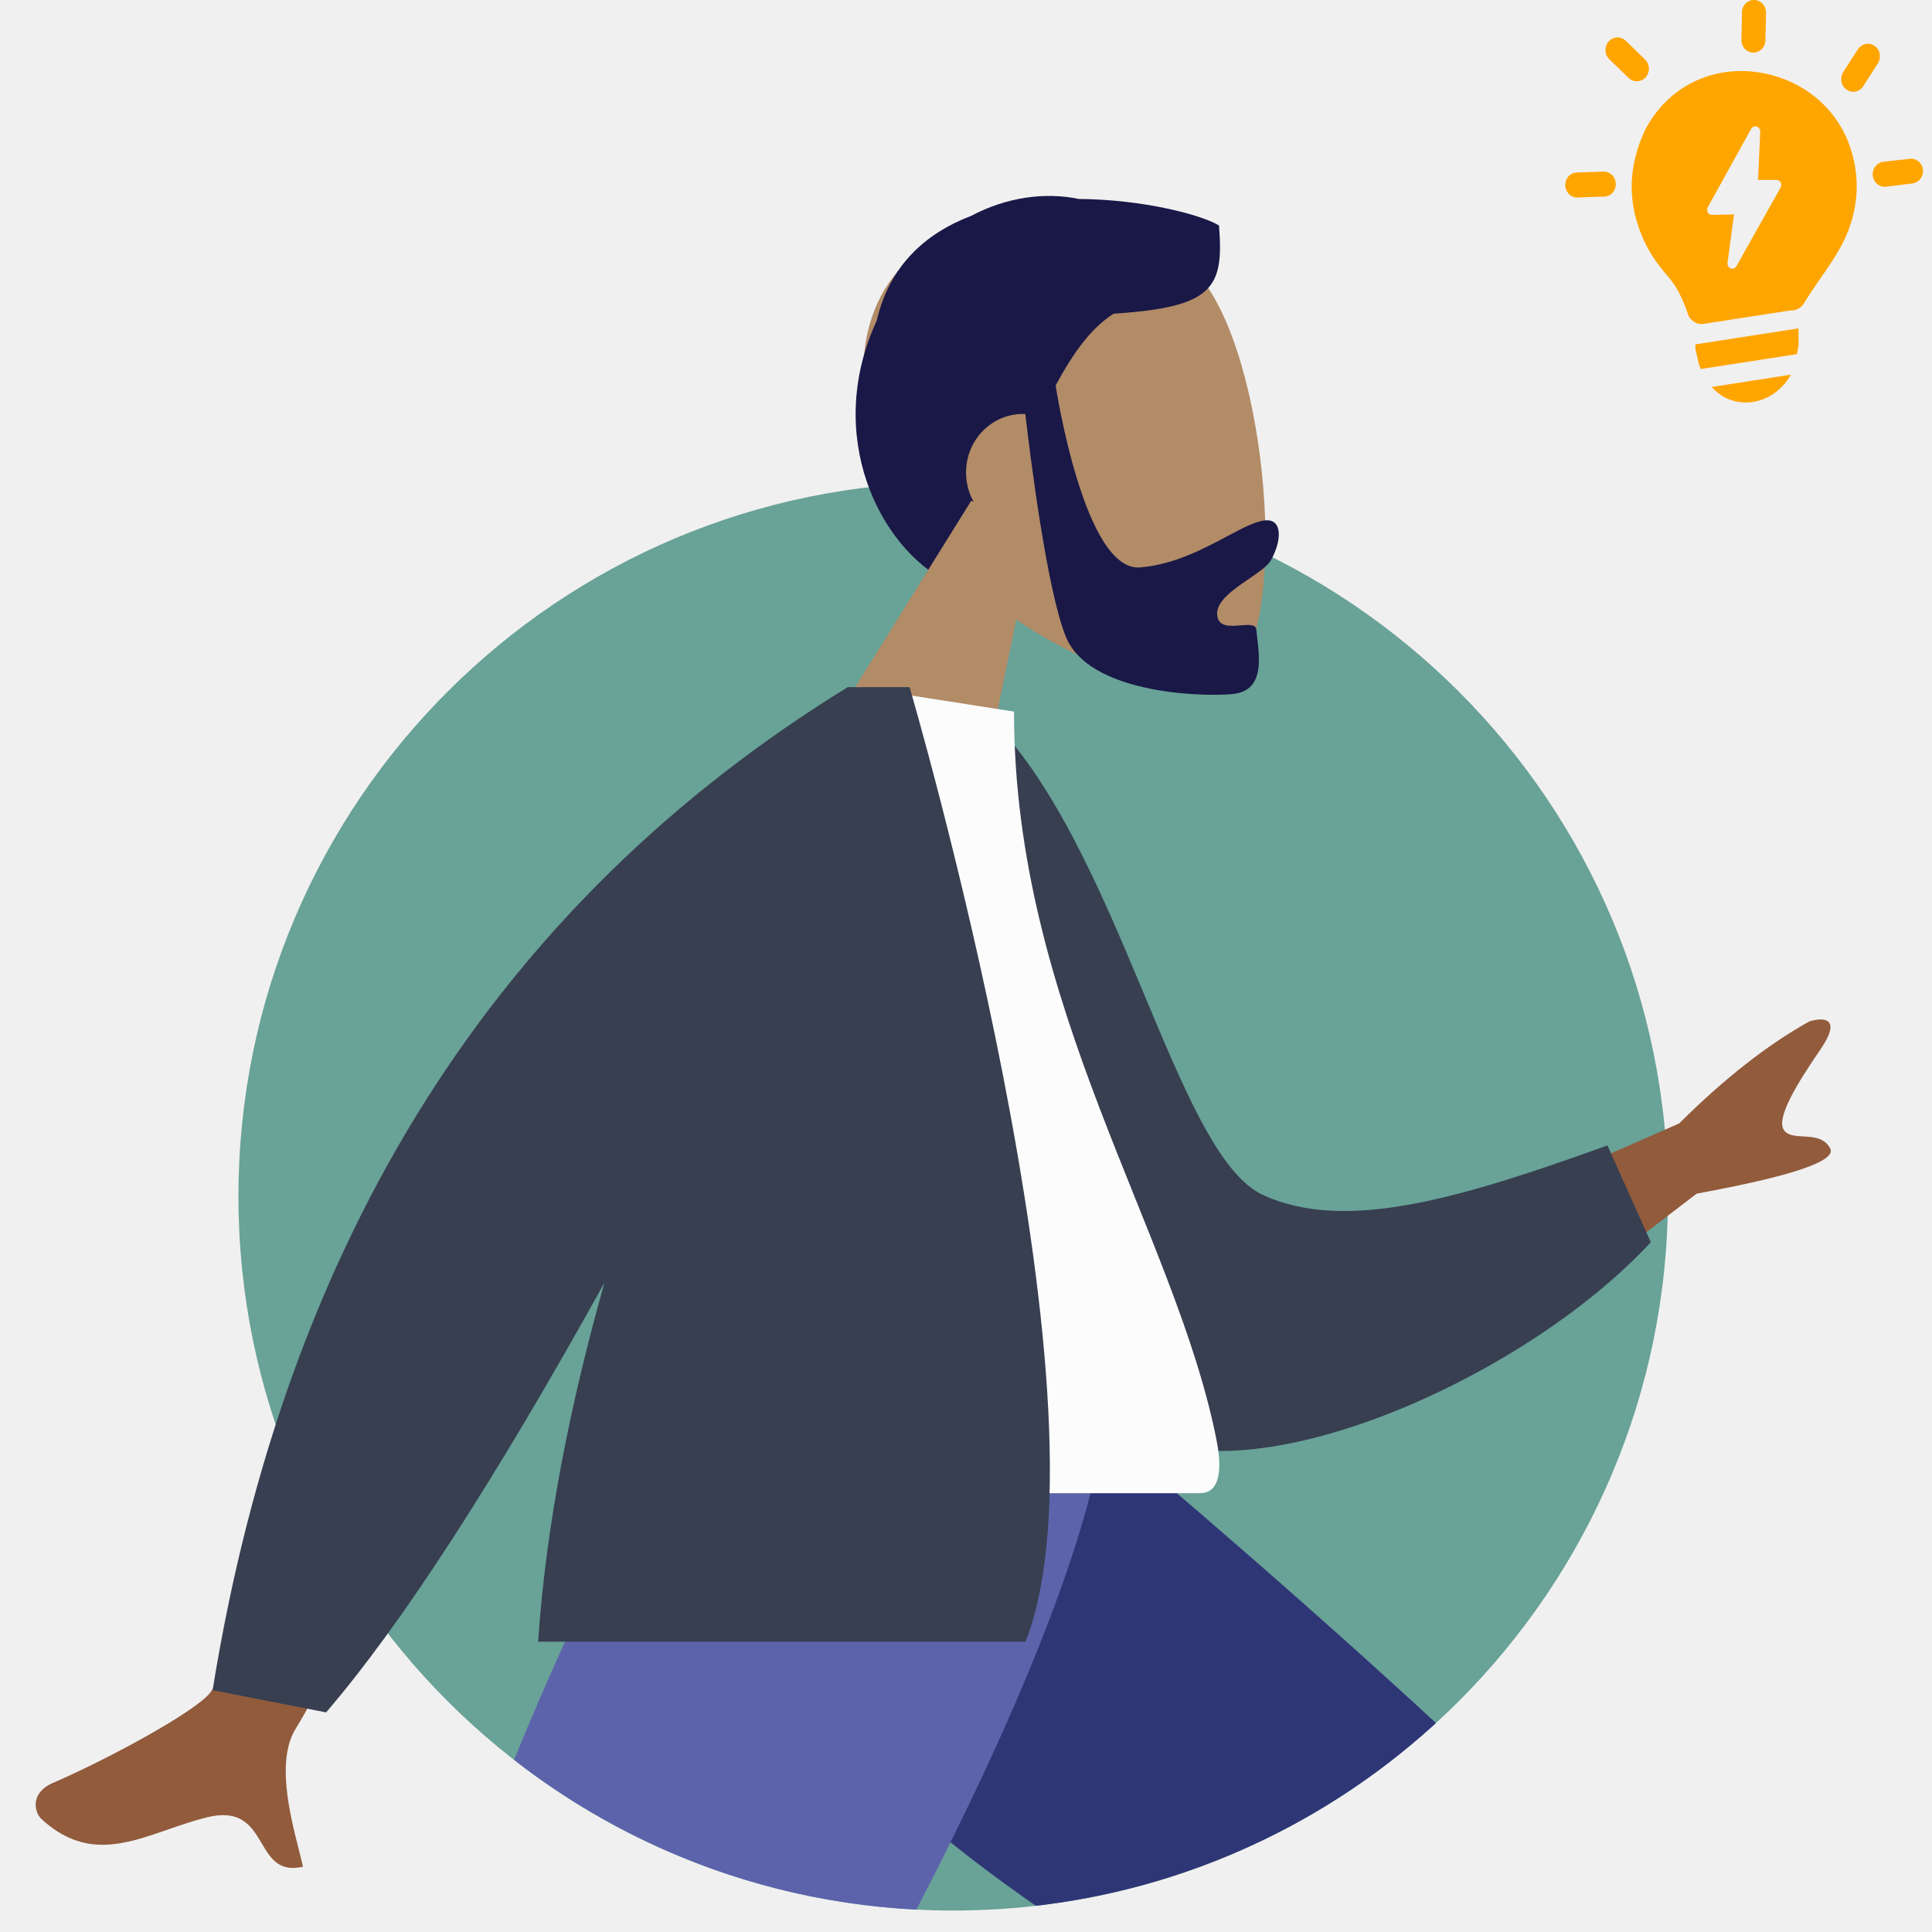
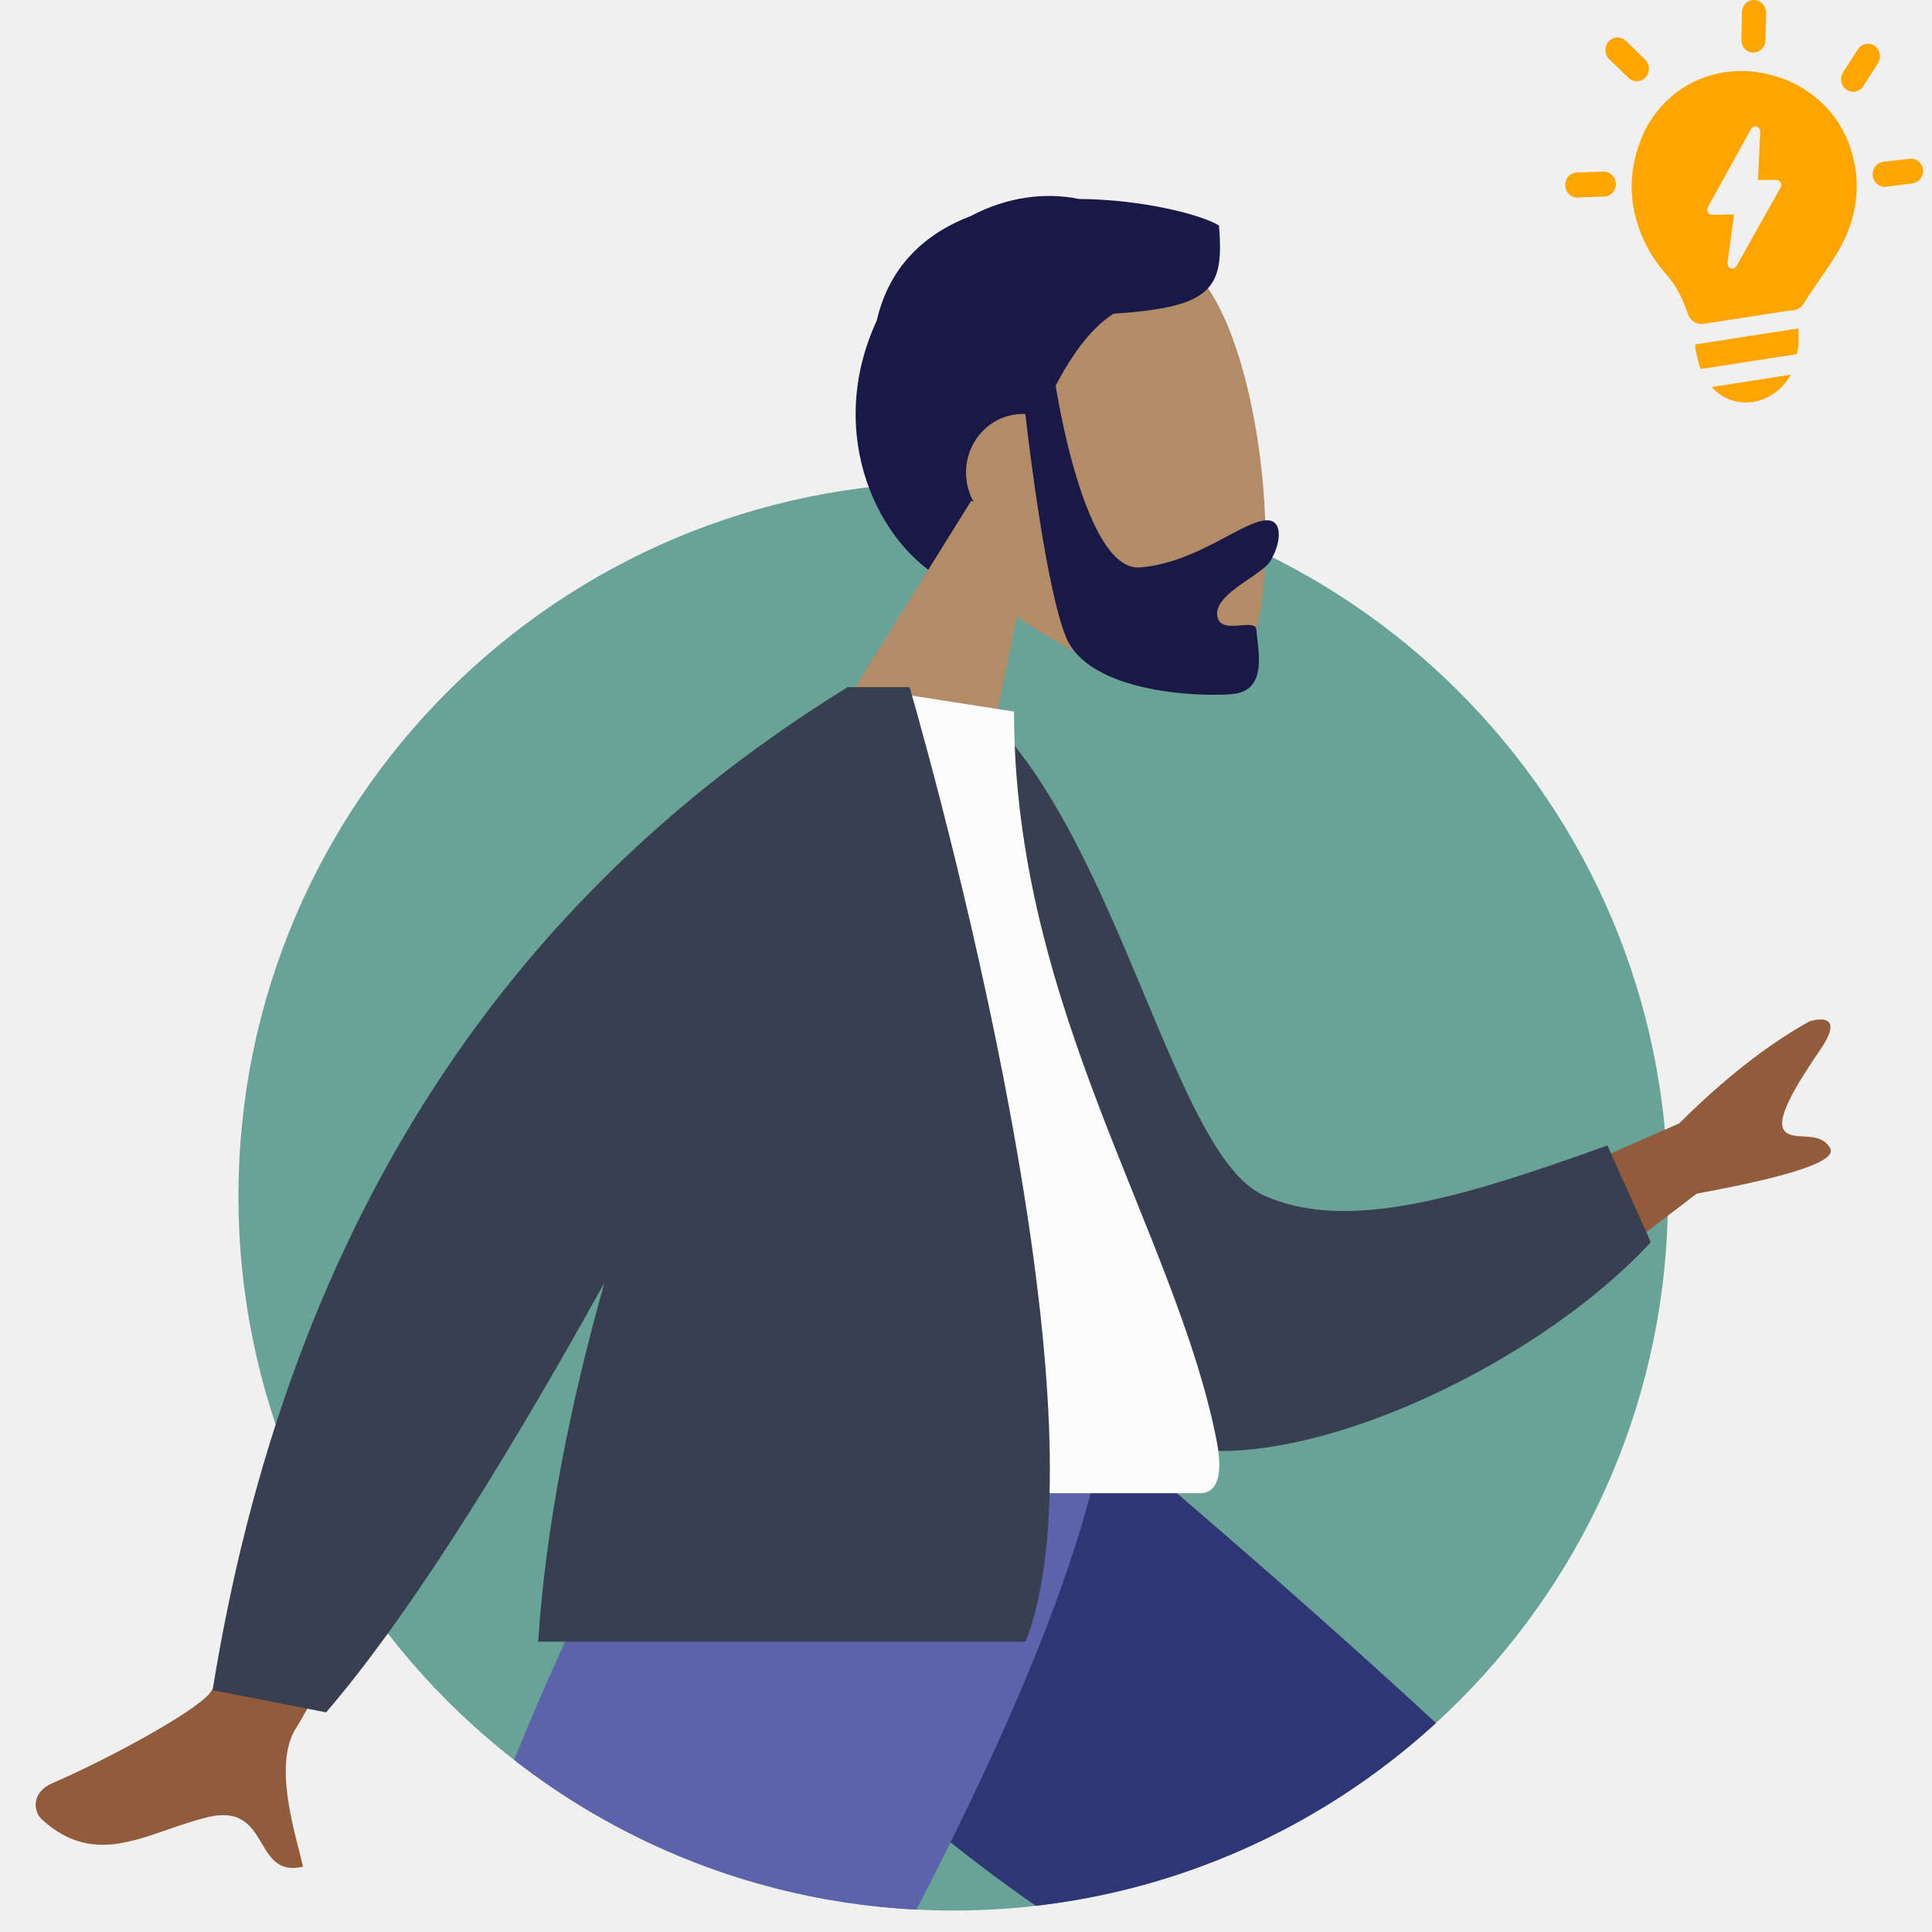
<svg xmlns="http://www.w3.org/2000/svg" width="216" height="216" viewBox="0 0 216 216" fill="none">
  <path fill-rule="evenodd" clip-rule="evenodd" d="M106.57 213.602C150.704 213.602 186.482 177.855 186.482 133.76C186.482 89.664 150.704 53.918 106.57 53.918C62.435 53.918 26.658 89.664 26.658 133.76C26.658 177.855 62.435 213.602 106.57 213.602Z" fill="#69A297" />
  <mask id="mask0_20_201" style="mask-type:luminance" maskUnits="userSpaceOnUse" x="0" y="16" width="216" height="200">
    <path fill-rule="evenodd" clip-rule="evenodd" d="M106.57 213.602C143.192 213.602 174.061 188.988 183.508 155.414C185.445 148.528 215.493 125.823 215.493 118.318C215.493 74.223 150.704 16 106.57 16C62.435 16 -29.518 194.633 9.367 213.602C32.592 224.931 47.827 188.061 50.925 191.064C65.313 205.014 84.938 213.602 106.57 213.602Z" fill="white" />
  </mask>
  <g mask="url(#mask0_20_201)">
-     <path fill-rule="evenodd" clip-rule="evenodd" d="M136.361 76.661C128.583 79.413 96.8 65.743 96.503 42.233C96.205 18.723 128.24 21.309 135.345 32.613C142.45 43.916 144.14 73.909 136.361 76.661Z" fill="#B28B67" />
+     <path fill-rule="evenodd" clip-rule="evenodd" d="M136.493 76.651C128.872 79.38 97.701 65.736 97.381 42.336C97.06 18.936 128.464 21.549 135.442 32.809C142.421 44.068 144.114 73.921 136.493 76.651Z" fill="#B28B67" />
    <path fill-rule="evenodd" clip-rule="evenodd" d="M118.022 43.092C119.952 39.536 121.859 36.789 124.49 35.071C135.703 34.347 136.847 32.175 136.284 25.21C134.368 24.024 127.804 22.296 120.606 22.243C116.873 21.464 112.57 22.015 108.554 24.144C103.539 26.059 99.452 29.642 98.02 35.845C92.068 48.754 98.383 61.18 105.847 64.995C107.553 62.534 109.023 60.164 110.323 57.904C109.044 56.809 108.174 55.208 108.026 53.37C107.733 49.749 110.347 46.584 113.864 46.299C114.122 46.279 114.379 46.274 114.632 46.284C115.156 50.798 117.046 66.059 119.187 71.24C121.711 77.349 133.605 77.937 137.71 77.605C141.255 77.318 140.855 73.872 140.568 71.402C140.527 71.046 140.488 70.711 140.463 70.408C140.412 69.775 139.613 69.842 138.71 69.917C137.537 70.014 136.189 70.126 136.077 68.74C135.955 67.23 137.888 65.908 139.619 64.725C140.698 63.987 141.699 63.303 142.071 62.661C143.247 60.636 143.486 58.014 141.478 58.176C140.381 58.265 138.928 59.038 137.181 59.968C134.542 61.371 131.231 63.133 127.456 63.438C121.22 63.943 118.061 43.349 118.022 43.092Z" fill="#191847" />
    <path fill-rule="evenodd" clip-rule="evenodd" d="M81.884 98.875L108.577 55.996L115.815 58.59L105.771 107.435L81.884 98.875Z" fill="#B28B67" />
    <path fill-rule="evenodd" clip-rule="evenodd" d="M77.29 159.826C78.716 179.28 170.623 236.556 171.159 238.163C171.517 239.235 142.552 305.896 142.552 305.896L150.586 309.015C150.586 309.015 195.013 238.416 192.731 230.893C189.464 220.123 121.422 160.033 121.422 160.033L77.29 159.826Z" fill="#B28B67" />
    <path fill-rule="evenodd" clip-rule="evenodd" d="M144.666 295.859L157.783 300.63C185.442 269.45 196.283 243.724 194.306 230.616C192.33 217.508 123.243 159.874 123.243 159.874L76.349 159.874C77.949 204.927 163.135 238.335 164.274 240.255C165.414 242.175 154.201 260.978 144.666 295.859Z" fill="#2F3676" />
    <path fill-rule="evenodd" clip-rule="evenodd" d="M87.857 159.826L46.915 258.029L6.676 341.052H16.17L120.039 159.826H87.857Z" fill="#997659" />
    <path fill-rule="evenodd" clip-rule="evenodd" d="M10.31 323.805L31.405 327.757C47.716 303.798 115.977 205.559 123.462 159.826H76.499C51.505 192.886 25.857 299.45 10.31 323.805Z" fill="#5C63AB" />
    <path fill-rule="evenodd" clip-rule="evenodd" d="M187.735 125.6L159.066 138.18L168.22 149.897L189.692 133.449C200.416 131.481 205.39 129.79 204.613 128.377C203.958 127.185 202.738 127.118 201.615 127.056C200.74 127.008 199.924 126.963 199.478 126.392C198.459 125.088 200.973 121.06 203.522 117.34C206.072 113.62 203.682 113.755 202.284 114.199C197.607 116.8 192.757 120.6 187.735 125.6ZM59.374 144.859L43.16 141.645C32.165 170.601 25.609 186.468 23.494 189.248C21.943 191.286 12.378 196.536 5.904 199.339C3.305 200.465 3.863 202.659 4.625 203.361C9.433 207.788 13.902 206.236 18.767 204.547C20.176 204.058 21.618 203.557 23.11 203.187C26.974 202.228 28.149 204.213 29.261 206.089C30.244 207.75 31.177 209.326 33.88 208.697C33.757 208.167 33.606 207.573 33.443 206.932C32.39 202.79 30.836 196.68 33.141 193.131C34.324 191.309 43.068 175.219 59.374 144.859Z" fill="#915B3C" />
    <path fill-rule="evenodd" clip-rule="evenodd" d="M103.44 81.037L110.282 79.865C125.183 94.308 131.265 129.006 141.196 133.599C150.585 137.941 163.895 133.739 179.716 128.065L184.561 138.881C170.186 154.42 139.562 167.547 127.149 160.053C107.302 148.071 102.721 105.276 103.44 81.037Z" fill="#373F51" />
    <path fill-rule="evenodd" clip-rule="evenodd" d="M73.615 166.941C73.615 166.941 114.764 166.941 134.152 166.941C136.918 166.941 136.397 162.95 135.997 160.936C131.382 137.695 113.367 112.642 113.367 79.558L95.905 76.822C81.462 100.03 76.468 128.605 73.615 166.941Z" fill="#FCFCFC" />
    <path fill-rule="evenodd" clip-rule="evenodd" d="M94.978 76.822H94.779C55.613 100.936 31.943 138.317 23.769 188.964L36.458 191.447C44.864 181.663 55.237 165.651 67.578 143.41C63.791 156.807 61.027 170.548 60.165 183.542H114.657C125.206 156.906 101.693 76.822 101.693 76.822H97.93H94.978Z" fill="#373F51" />
  </g>
  <path fill-rule="evenodd" clip-rule="evenodd" d="M201.591 9.89C202.721 10.583 203.739 11.457 204.607 12.48C205.463 13.485 206.15 14.633 206.639 15.876C206.913 16.58 207.131 17.306 207.289 18.048C207.649 19.734 207.678 21.478 207.374 23.176C207.206 24.091 206.952 24.987 206.615 25.85L206.576 25.942C205.873 27.773 204.614 29.546 203.412 31.297C202.8 32.183 202.192 33.059 201.683 33.908C201.522 34.173 201.296 34.387 201.028 34.527C200.76 34.668 200.46 34.73 200.16 34.707L190.486 36.205C190.087 36.266 189.681 36.172 189.344 35.942C189.006 35.712 188.761 35.361 188.655 34.956C188.414 34.224 188.117 33.513 187.766 32.831C187.474 32.245 187.12 31.695 186.711 31.191C186.212 30.597 185.702 29.989 185.196 29.304C184.631 28.512 184.144 27.663 183.741 26.769C183.317 25.83 182.987 24.848 182.756 23.839C182.528 22.828 182.415 21.793 182.422 20.755C182.433 19.675 182.571 18.601 182.834 17.557C183.114 16.436 183.517 15.352 184.032 14.326L184.103 14.194C184.767 13.004 185.611 11.933 186.602 11.022C187.586 10.126 188.706 9.407 189.917 8.894L190.019 8.854C190.924 8.479 191.867 8.217 192.831 8.073C193.85 7.924 194.882 7.9 195.907 8C196.907 8.095 197.894 8.305 198.849 8.627C199.806 8.939 200.726 9.363 201.591 9.89ZM200.227 41.886C199.697 42.839 198.939 43.631 198.027 44.187C197.255 44.655 196.39 44.93 195.499 44.989C194.604 45.048 193.71 44.867 192.901 44.462C192.323 44.164 191.801 43.76 191.362 43.267L200.227 41.886ZM201.071 36.718V37.322V37.531C201.097 37.928 201.097 38.325 201.071 38.722L200.895 39.593L190.152 41.256L189.966 40.809L189.548 39.022V38.502L201.043 36.718H201.071ZM194.743 1.367C194.754 0.996 194.904 0.645 195.161 0.389C195.418 0.133 195.762 -0.007 196.118 0H196.209C196.54 0.031 196.849 0.186 197.078 0.436C197.32 0.702 197.453 1.055 197.45 1.421C197.452 1.446 197.452 1.47 197.45 1.495L197.376 4.495C197.378 4.526 197.378 4.558 197.376 4.59C197.35 4.945 197.196 5.275 196.943 5.515C196.691 5.755 196.361 5.885 196.019 5.879H195.925C195.595 5.854 195.287 5.701 195.06 5.451C194.816 5.185 194.683 4.83 194.687 4.462C194.685 4.437 194.685 4.413 194.687 4.388L194.757 1.378L194.743 1.367ZM179.923 6.63C179.663 6.375 179.509 6.024 179.494 5.652C179.486 5.467 179.513 5.282 179.574 5.108C179.635 4.934 179.729 4.774 179.85 4.638C179.97 4.502 180.115 4.392 180.277 4.314C180.439 4.237 180.613 4.194 180.791 4.187C181.147 4.171 181.495 4.303 181.758 4.553L183.916 6.652C184.178 6.906 184.332 7.257 184.346 7.629C184.36 8.001 184.232 8.363 183.99 8.638C183.744 8.909 183.406 9.069 183.048 9.084C182.693 9.1 182.347 8.968 182.085 8.718L179.923 6.63ZM176.408 22.095C176.229 22.102 176.052 22.072 175.885 22.008C175.717 21.943 175.564 21.844 175.434 21.718C175.303 21.591 175.198 21.439 175.123 21.27C175.049 21.101 175.008 20.918 175.002 20.733C174.993 20.549 175.02 20.365 175.08 20.192C175.14 20.019 175.233 19.86 175.353 19.725C175.474 19.591 175.62 19.483 175.782 19.407C175.944 19.332 176.118 19.291 176.295 19.286L179.241 19.183C179.419 19.175 179.597 19.204 179.765 19.268C179.932 19.332 180.086 19.43 180.217 19.556C180.348 19.683 180.453 19.835 180.527 20.004C180.601 20.174 180.642 20.356 180.647 20.542V20.564V20.616C180.643 20.961 180.518 21.294 180.296 21.55C180.172 21.684 180.023 21.791 179.859 21.865C179.695 21.938 179.518 21.977 179.339 21.978H179.287L176.376 22.081L176.408 22.095ZM213.529 17.74H213.575C213.912 17.719 214.244 17.83 214.506 18.051C214.783 18.289 214.959 18.629 214.999 19C214.999 19 214.999 19.037 214.999 19.044C215.015 19.403 214.898 19.755 214.674 20.027C214.449 20.3 214.132 20.472 213.789 20.509L210.858 20.879C210.502 20.917 210.146 20.807 209.869 20.572C209.592 20.337 209.415 19.997 209.378 19.627C209.341 19.255 209.448 18.884 209.674 18.595C209.9 18.306 210.227 18.122 210.583 18.084C211.561 17.974 212.545 17.857 213.526 17.758L213.529 17.74ZM207.722 5.513C207.82 5.359 207.946 5.227 208.093 5.125C208.24 5.022 208.405 4.951 208.578 4.915C208.752 4.88 208.93 4.88 209.104 4.917C209.277 4.953 209.442 5.025 209.588 5.128C209.735 5.231 209.861 5.363 209.958 5.516C210.055 5.669 210.122 5.842 210.154 6.022C210.223 6.388 210.151 6.766 209.954 7.077L208.312 9.641C208.111 9.95 207.8 10.163 207.448 10.233C207.096 10.303 206.732 10.225 206.435 10.015C206.139 9.805 205.934 9.481 205.867 9.114C205.8 8.747 205.875 8.368 206.077 8.059L207.722 5.495V5.513ZM196.536 20.114H198.607C198.678 20.114 198.748 20.128 198.814 20.157C198.88 20.185 198.939 20.227 198.99 20.279C199.04 20.331 199.08 20.393 199.107 20.462C199.134 20.53 199.148 20.604 199.148 20.678C199.148 20.79 199.116 20.899 199.057 20.993L194.135 29.758C194.099 29.822 194.051 29.877 193.993 29.921C193.936 29.965 193.871 29.997 193.803 30.015C193.734 30.032 193.662 30.036 193.592 30.024C193.522 30.013 193.454 29.987 193.394 29.949C193.298 29.889 193.222 29.799 193.176 29.692C193.131 29.585 193.119 29.466 193.14 29.352L193.868 23.974L191.407 24.018C191.336 24.02 191.266 24.007 191.2 23.98C191.134 23.953 191.074 23.912 191.023 23.861C190.972 23.809 190.931 23.748 190.903 23.68C190.875 23.612 190.86 23.539 190.859 23.465C190.856 23.361 190.882 23.258 190.933 23.169L195.78 14.407C195.854 14.279 195.974 14.186 196.112 14.149C196.251 14.112 196.398 14.134 196.522 14.209C196.617 14.263 196.695 14.346 196.744 14.447C196.793 14.547 196.811 14.661 196.796 14.773L196.55 20.114H196.536Z" fill="#FFA500" />
</svg>
